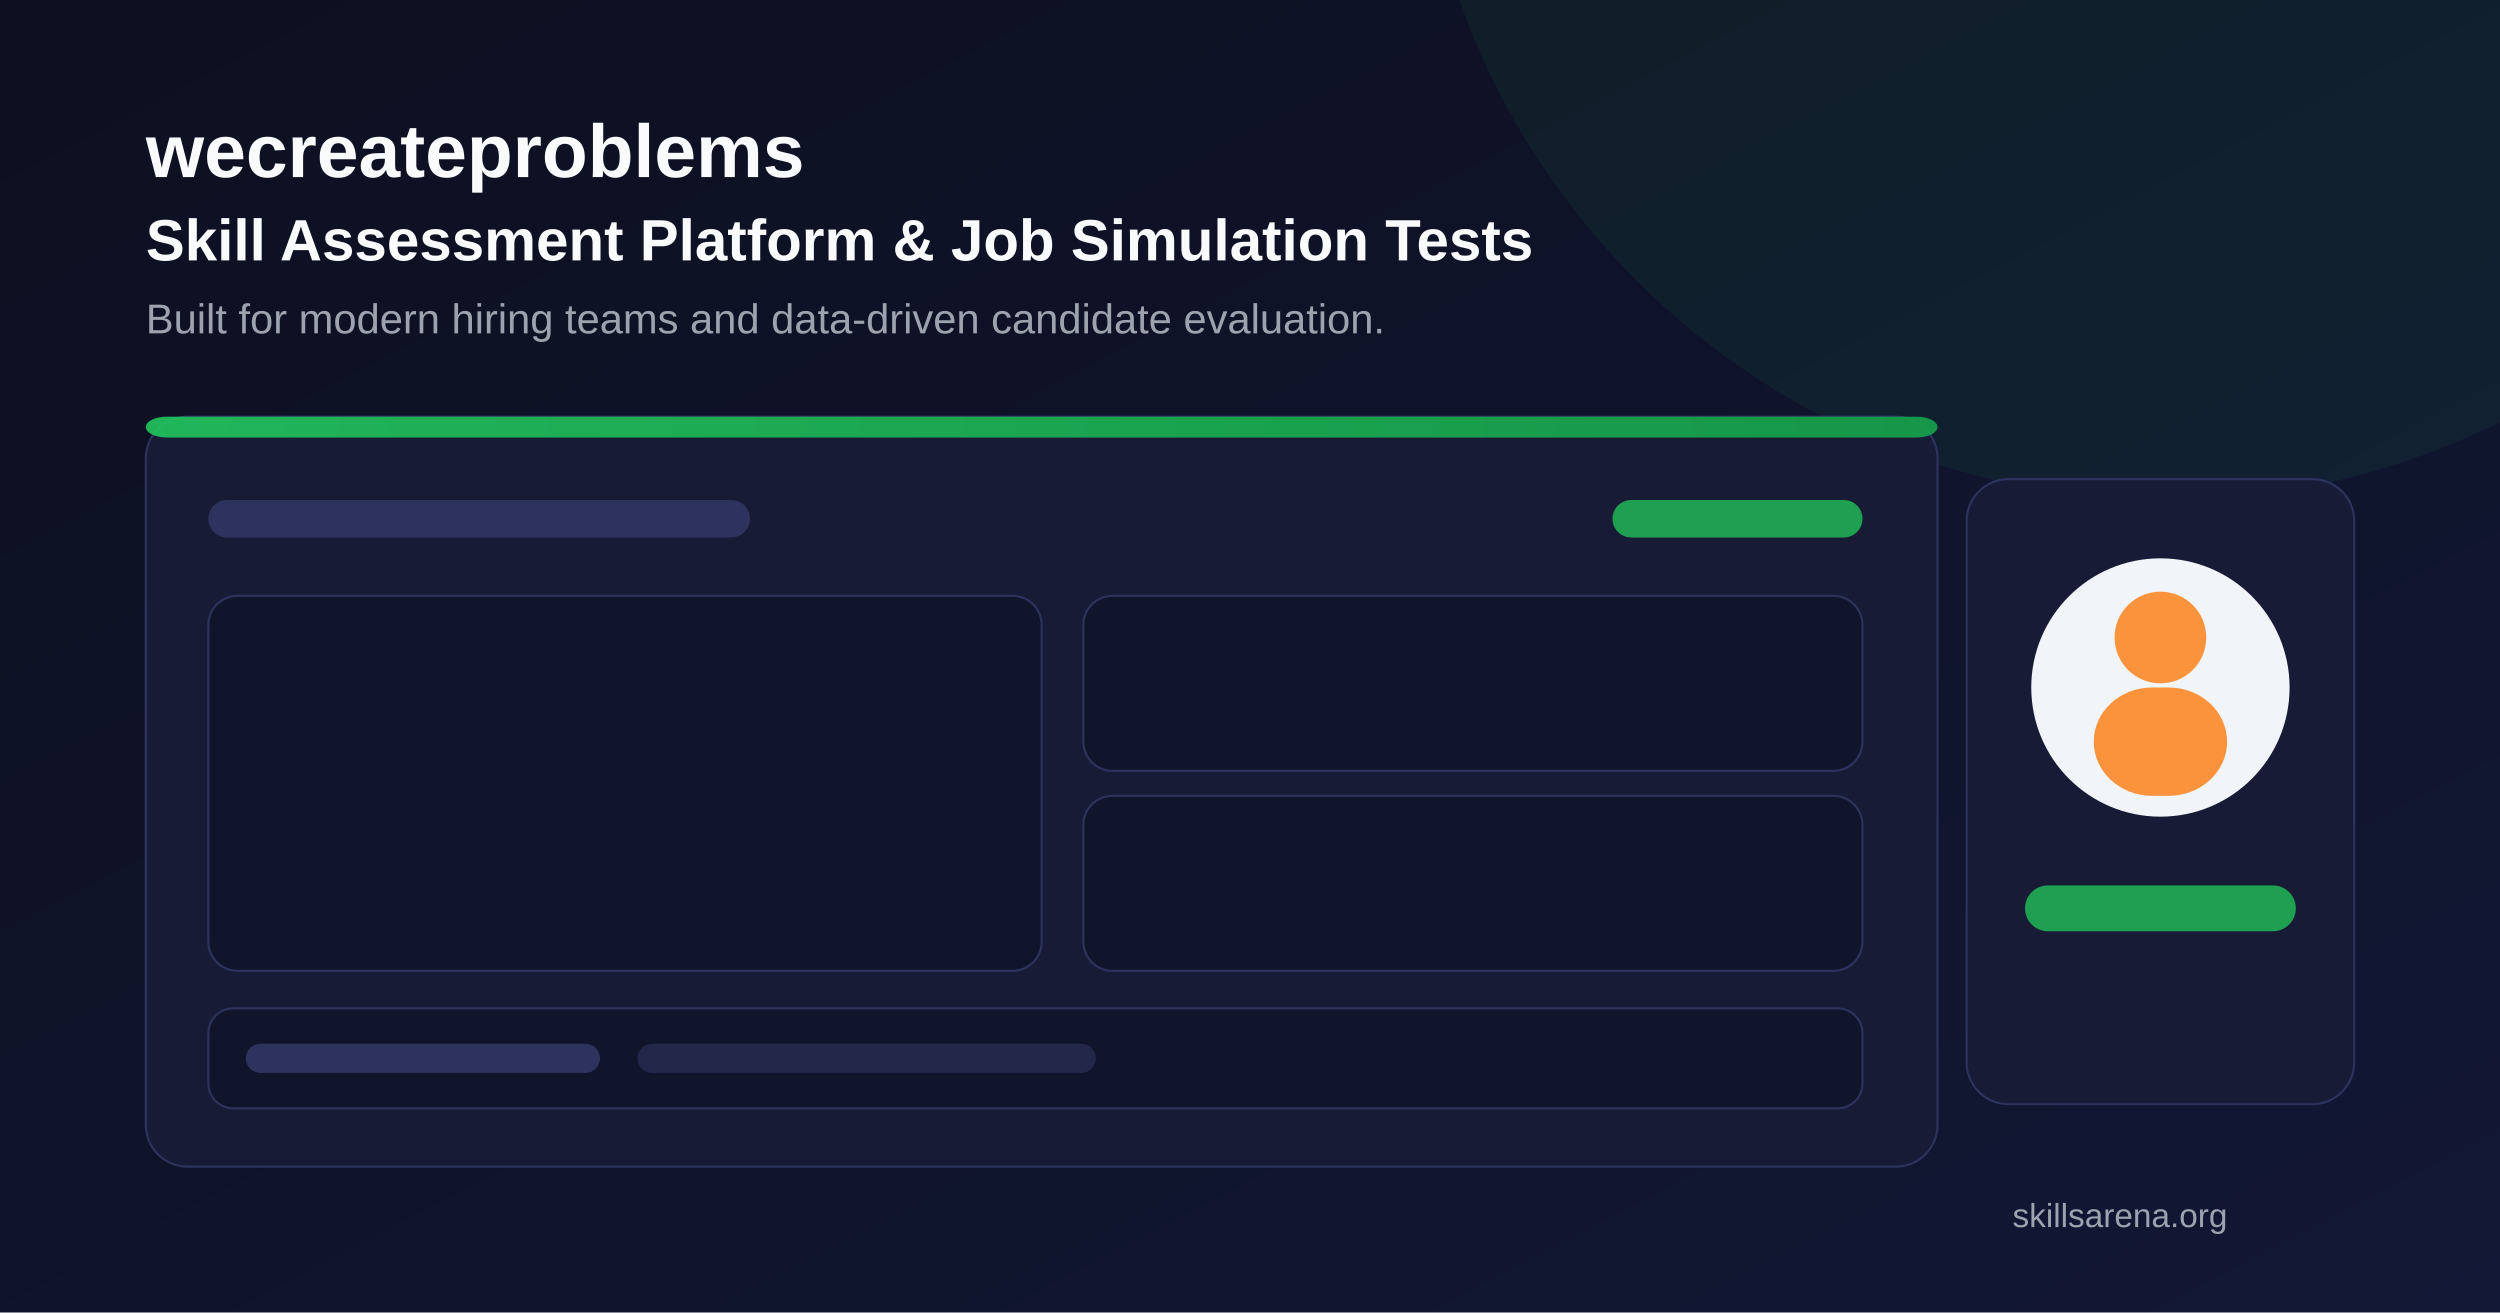
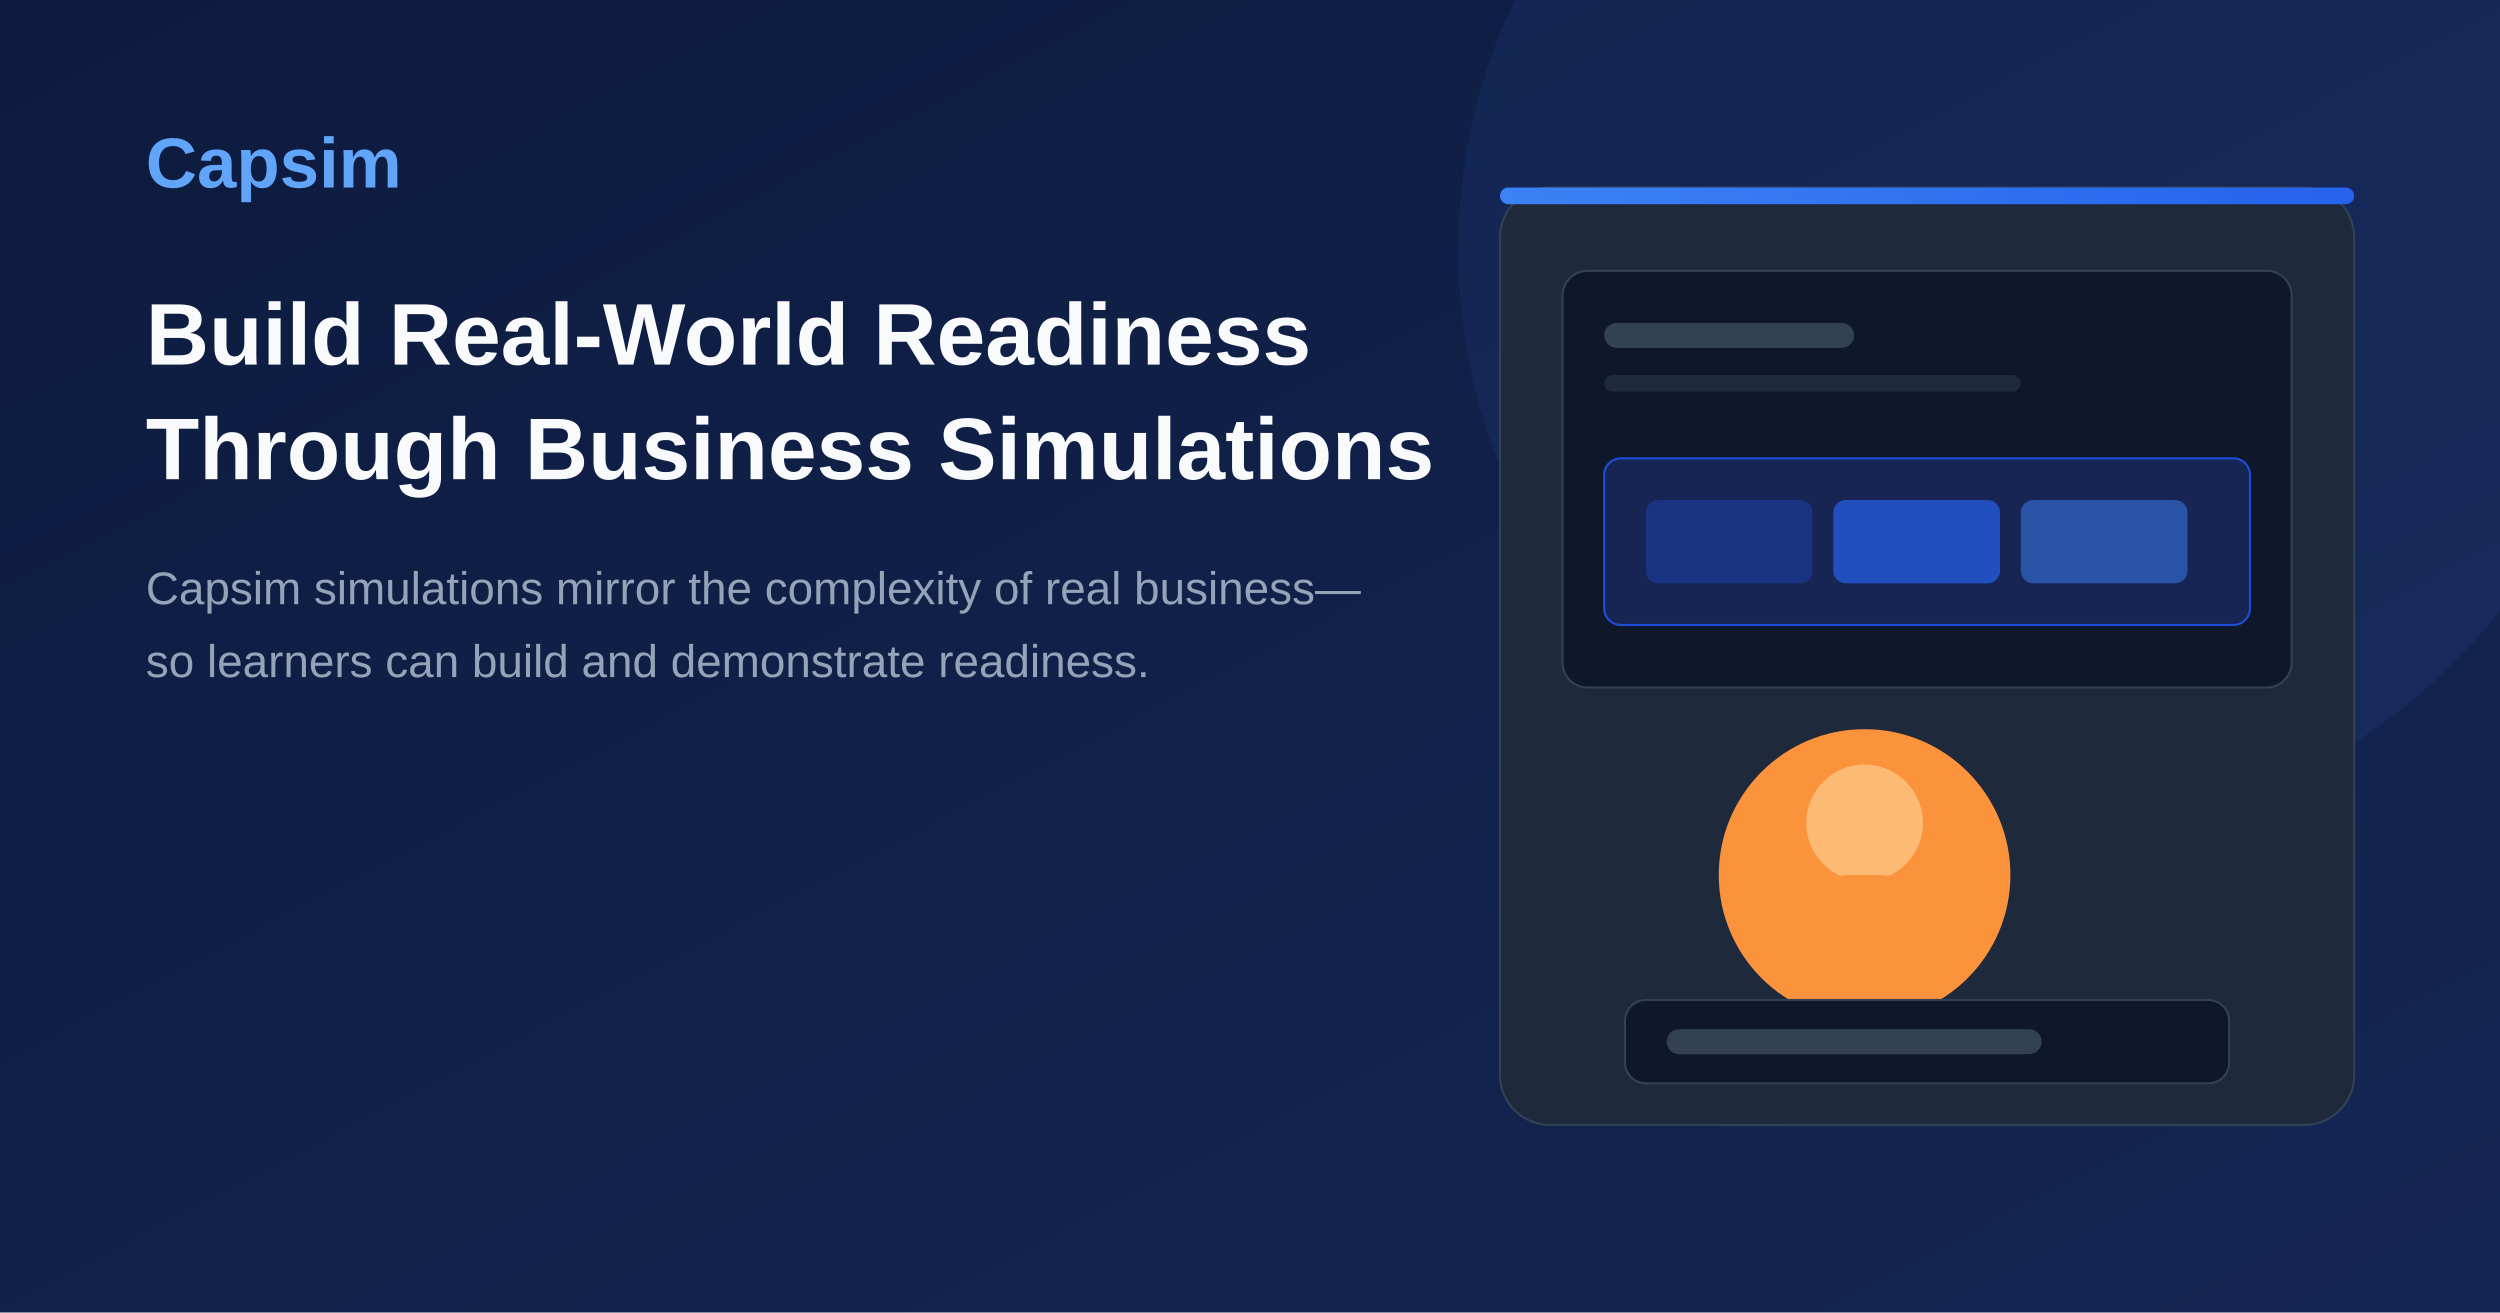
- <svg xmlns="http://www.w3.org/2000/svg" width="1200" height="630" viewBox="0 0 1200 630" role="img" aria-label="wecreateproblems dashboard preview">
+ <svg xmlns="http://www.w3.org/2000/svg" width="1200" height="630" viewBox="0 0 1200 630" role="img" aria-label="Capsim business simulation preview">
  <defs>
    <linearGradient id="bg" x1="0" y1="0" x2="1" y2="1">
-       <stop offset="0%" stop-color="#0d1020" />
-       <stop offset="100%" stop-color="#121735" />
+       <stop offset="0%" stop-color="#0d1b3e" />
+       <stop offset="100%" stop-color="#142654" />
    </linearGradient>
    <linearGradient id="accent" x1="0" y1="0" x2="1" y2="0">
-       <stop offset="0%" stop-color="#22c55e" />
-       <stop offset="100%" stop-color="#16a34a" />
+       <stop offset="0%" stop-color="#3b82f6" />
+       <stop offset="100%" stop-color="#2563eb" />
    </linearGradient>
  </defs>
  <rect width="1200" height="630" fill="url(#bg)" />
-   <circle cx="1040" cy="-120" r="360" fill="#22c55e" opacity="0.07" />
-   <text x="70" y="85" font-family="DM Sans, Segoe UI, Arial, sans-serif" font-size="36" font-weight="700" fill="#f8fafc">wecreateproblems</text>
-   <text x="70" y="125" font-family="DM Sans, Segoe UI, Arial, sans-serif" font-size="28" font-weight="700" fill="#f8fafc">Skill Assessment Platform &amp; Job Simulation Tests</text>
-   <text x="70" y="160" font-family="DM Sans, Segoe UI, Arial, sans-serif" font-size="20" fill="#9ca3af">Built for modern hiring teams and data-driven candidate evaluation.</text>
-   <rect x="70" y="200" width="860" height="360" rx="20" fill="#171b36" stroke="#2d335c" />
-   <rect x="70" y="200" width="860" height="10" rx="10" fill="url(#accent)" opacity="0.9" />
-   <rect x="100" y="240" width="260" height="18" rx="9" fill="#2d335c" />
-   <rect x="774" y="240" width="120" height="18" rx="9" fill="#1f9f50" />
-   <rect x="100" y="286" width="400" height="180" rx="14" fill="#11152b" stroke="#2d335c" />
-   <rect x="520" y="286" width="374" height="84" rx="14" fill="#11152b" stroke="#2d335c" />
-   <rect x="520" y="382" width="374" height="84" rx="14" fill="#11152b" stroke="#2d335c" />
-   <rect x="100" y="484" width="794" height="48" rx="12" fill="#11152b" stroke="#2d335c" />
-   <rect x="118" y="501" width="170" height="14" rx="7" fill="#2d335c" />
-   <rect x="306" y="501" width="220" height="14" rx="7" fill="#23284a" />
-   <rect x="944" y="230" width="186" height="300" rx="20" fill="#171b36" stroke="#2d335c" />
-   <circle cx="1037" cy="330" r="62" fill="#f1f5f9" />
-   <circle cx="1037" cy="306" r="22" fill="#fb923c" />
-   <rect x="1005" y="330" width="64" height="52" rx="28" fill="#fb923c" />
-   <rect x="972" y="425" width="130" height="22" rx="11" fill="#1f9f50" />
-   <text x="966" y="589" font-family="DM Sans, Segoe UI, Arial, sans-serif" font-size="16" fill="#9ca3af">skillsarena.org</text>
+   <circle cx="980" cy="120" r="280" fill="#3b82f6" opacity="0.08" />
+   <text x="70" y="90" font-family="DM Sans, Segoe UI, Arial, sans-serif" font-size="34" font-weight="700" fill="#60a5fa">Capsim</text>
+   <text x="70" y="175" font-family="DM Sans, Segoe UI, Arial, sans-serif" font-size="42" font-weight="700" fill="#f8fafc">Build Real-World Readiness</text>
+   <text x="70" y="230" font-family="DM Sans, Segoe UI, Arial, sans-serif" font-size="42" font-weight="700" fill="#f8fafc">Through Business Simulations</text>
+   <text x="70" y="290" font-family="DM Sans, Segoe UI, Arial, sans-serif" font-size="22" fill="#94a3b8">Capsim simulations mirror the complexity of real business—</text>
+   <text x="70" y="325" font-family="DM Sans, Segoe UI, Arial, sans-serif" font-size="22" fill="#94a3b8">so learners can build and demonstrate readiness.</text>
+   <rect x="720" y="90" width="410" height="450" rx="24" fill="#1e293b" stroke="#334155" />
+   <rect x="720" y="90" width="410" height="8" rx="4" fill="url(#accent)" />
+   <rect x="750" y="130" width="350" height="200" rx="12" fill="#0f172a" stroke="#334155" />
+   <rect x="770" y="155" width="120" height="12" rx="6" fill="#334155" />
+   <rect x="770" y="180" width="200" height="8" rx="4" fill="#1e293b" />
+   <rect x="770" y="220" width="310" height="80" rx="8" fill="#172554" stroke="#1d4ed8" stroke-width="1" />
+   <rect x="790" y="240" width="80" height="40" rx="6" fill="#1e40af" opacity="0.5" />
+   <rect x="880" y="240" width="80" height="40" rx="6" fill="#2563eb" opacity="0.7" />
+   <rect x="970" y="240" width="80" height="40" rx="6" fill="#3b82f6" opacity="0.5" />
+   <circle cx="895" cy="420" r="70" fill="#fb923c" />
+   <circle cx="895" cy="395" r="28" fill="#fdba74" />
+   <rect x="860" y="420" width="70" height="55" rx="28" fill="#fb923c" />
+   <rect x="780" y="480" width="290" height="40" rx="10" fill="#0f172a" stroke="#334155" />
+   <rect x="800" y="494" width="180" height="12" rx="6" fill="#334155" />
</svg>
